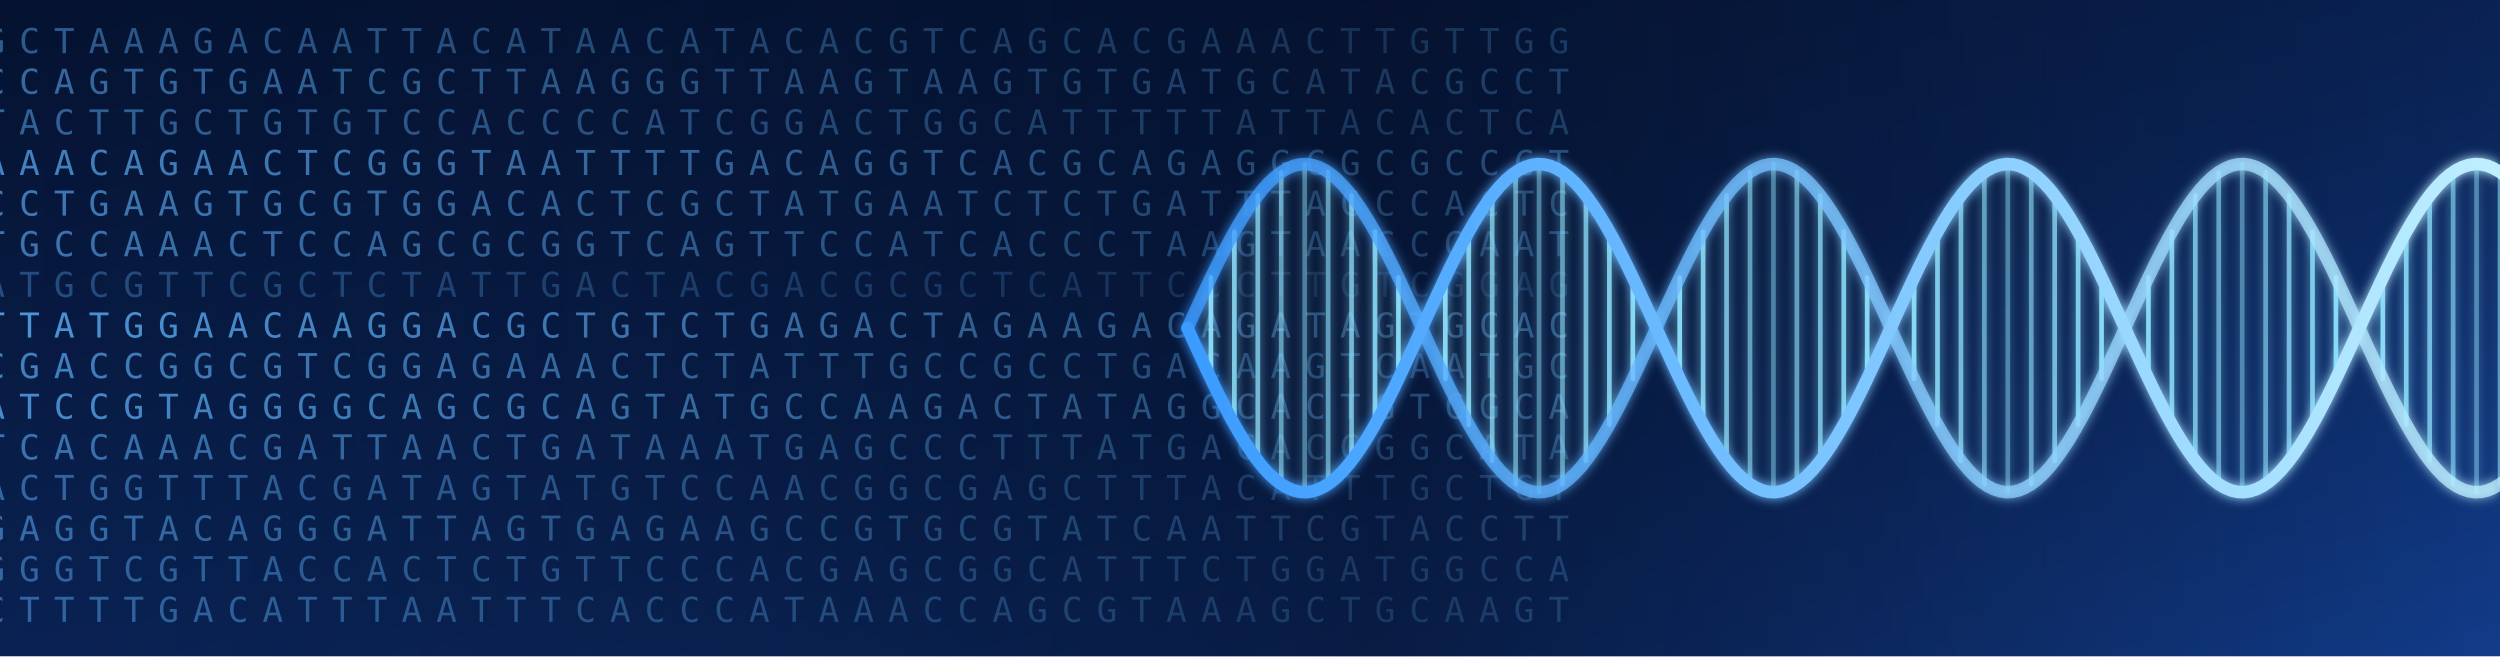
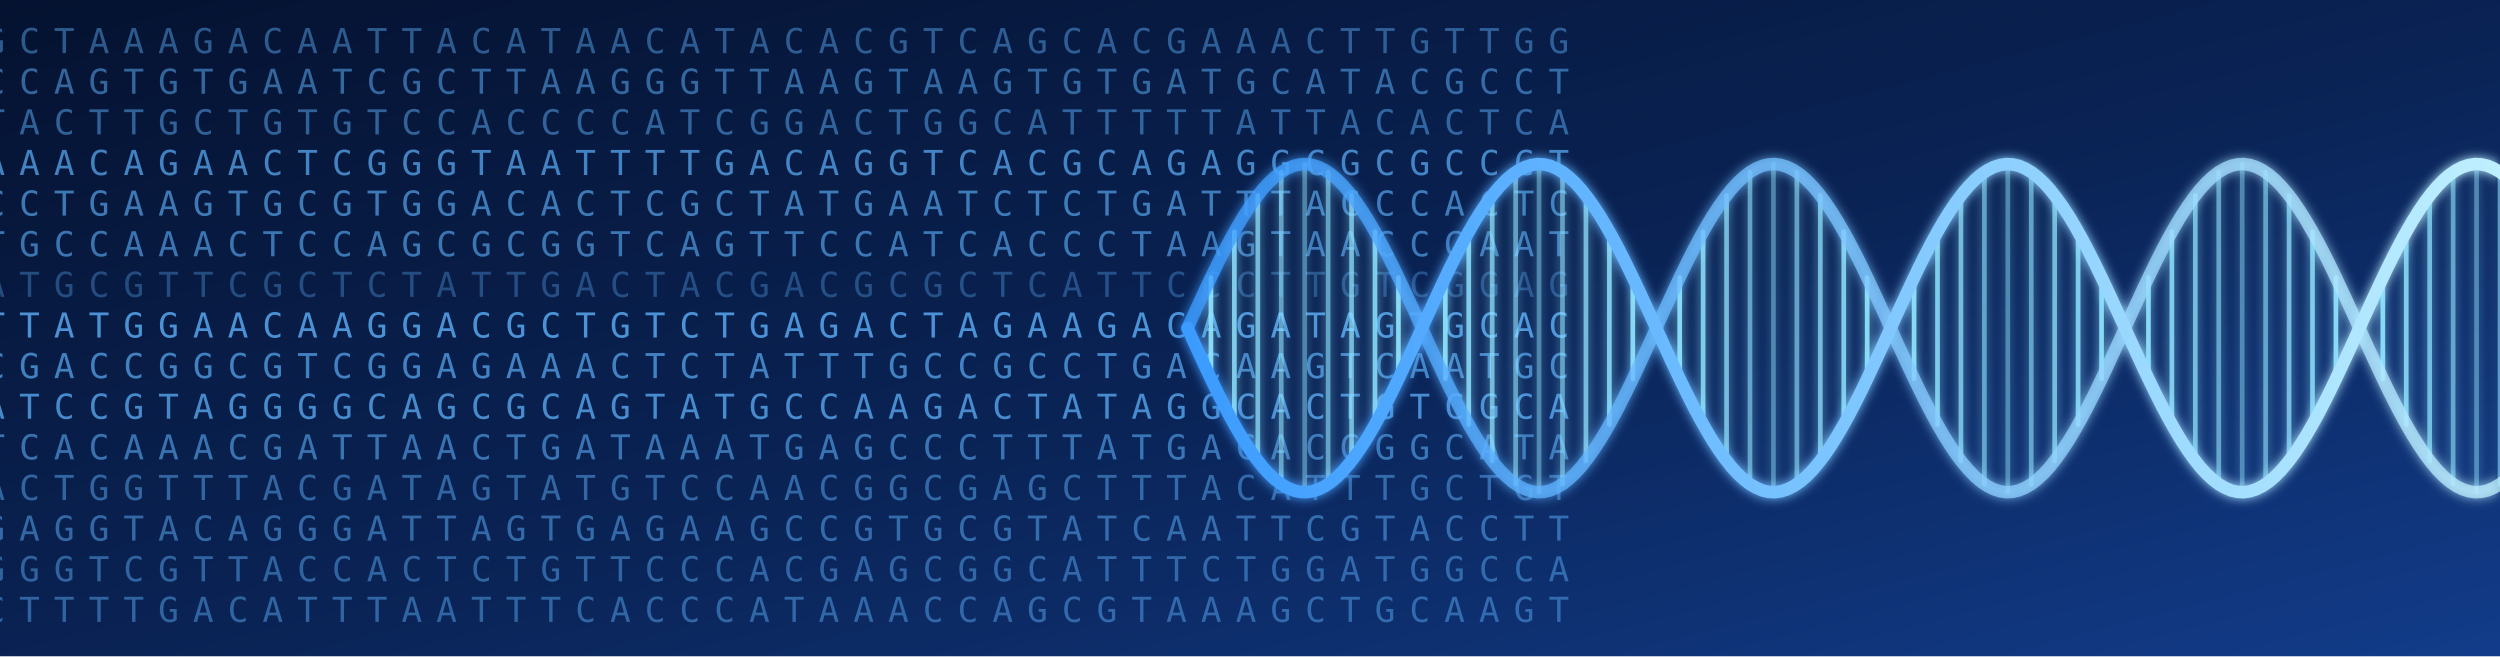
<svg xmlns="http://www.w3.org/2000/svg" viewBox="0 0 1600 420" preserveAspectRatio="xMidYMid slice">
  <defs>
    <linearGradient id="bg" x1="0" y1="0" x2="1" y2="1">
      <stop offset="0" stop-color="#051230" />
      <stop offset=".55" stop-color="#0a2457" />
      <stop offset="1" stop-color="#123c8a" />
-     </linearGradient>
-     <linearGradient id="fadeL" x1="0" y1="0" x2="1" y2="0">
-       <stop offset="0" stop-color="#030b1f" stop-opacity=".0" />
-       <stop offset=".55" stop-color="#030b1f" stop-opacity=".55" />
-       <stop offset="1" stop-color="#030b1f" stop-opacity=".0" />
    </linearGradient>
    <linearGradient id="strand" x1="0" y1="0" x2="1" y2="0">
      <stop offset="0" stop-color="#3b9bff" />
      <stop offset="1" stop-color="#c4f3ff" />
    </linearGradient>
    <filter id="glow" x="-20%" y="-20%" width="140%" height="140%">
      <feGaussianBlur stdDeviation="3.5" result="b" />
      <feMerge>
        <feMergeNode in="b" />
        <feMergeNode in="SourceGraphic" />
      </feMerge>
    </filter>
  </defs>
  <rect width="1600" height="420" fill="url(#bg)" />
  <g font-family="ui-monospace,Menlo,Consolas,monospace" font-size="22" fill="#5fb4ff" letter-spacing="9">
-     <text x="-10" y="34" opacity="0.45">GCTAAAGACAATTACATAACATACACGTCAGCACGAAACTTGTTGG</text>
-     <text x="-10" y="60" opacity="0.54">CCAGTGTGAATCGCTTAAGGGTTAAGTAAGTGTGATGCATACGCCT</text>
-     <text x="-10" y="86" opacity="0.49">TACTTGCTGTGTCCACCCCATCGGACTGGCATTTTTATTACACTCA</text>
-     <text x="-10" y="112" opacity="0.69">AAACAGAACTCGGGTAATTTTGACAGGTCACGCAGAGGCGCGCCCT</text>
-     <text x="-10" y="138" opacity="0.63">CCTGAAGTGCGTGGACACTCGCTATGAATCTCTGATTTACCCACTC</text>
-     <text x="-10" y="164" opacity="0.60">TGCCAAACTCCAGCGCGGTCAGTTCCATCACCCTAAGTAACCGAAT</text>
-     <text x="-10" y="190" opacity="0.34">ATGCGTTCGCTCTATTGACTACGACGCGCTCATTCCCTTGTCGGAG</text>
-     <text x="-10" y="216" opacity="0.80">TTATGGAACAAGGACGCTGTCTGAGACTAGAAGACAGATAGTGCAC</text>
-     <text x="-10" y="242" opacity="0.67">CGACCGGCGTCGGAGAAACTCTATTTGCCGCCTGACAAGTCAATGC</text>
-     <text x="-10" y="268" opacity="0.74">ATCCGTAGGGGCAGCGCAGTATGCCAAGACTATAGGCACTGTCGCA</text>
-     <text x="-10" y="294" opacity="0.58">TCACAAACGATTAACTGATAAATGAGCCCTTTATGACACGGGCATA</text>
-     <text x="-10" y="320" opacity="0.49">ACTGGTTTACGATAGTATGTCCAACGGCGAGCTTTACATTTGCTGT</text>
-     <text x="-10" y="346" opacity="0.52">GAGGTACAGGGATTAGTGAGAAGCCGTGCGTATCAATTCGTACCTT</text>
-     <text x="-10" y="372" opacity="0.47">GGGTCGTTACCACTCTGTTCCCACGAGCGGCATTTCTGGATGGCCA</text>
-     <text x="-10" y="398" opacity="0.47">CTTTTGACATTTAATTTCACCCATAAACCAGCGTAAAGCTGCAAGT</text>
+     <text x="-10" y="34" opacity="0.44">GCTAAAGACAATTACATAACATACACGTCAGCACGAAACTTGTTGG</text>
+     <text x="-10" y="60" opacity="0.51">CCAGTGTGAATCGCTTAAGGGTTAAGTAAGTGTGATGCATACGCCT</text>
+     <text x="-10" y="86" opacity="0.48">TACTTGCTGTGTCCACCCCATCGGACTGGCATTTTTATTACACTCA</text>
+     <text x="-10" y="112" opacity="0.68">AAACAGAACTCGGGTAATTTTGACAGGTCACGCAGAGGCGCGCCCT</text>
+     <text x="-10" y="138" opacity="0.62">CCTGAAGTGCGTGGACACTCGCTATGAATCTCTGATTTACCCACTC</text>
+     <text x="-10" y="164" opacity="0.59">TGCCAAACTCCAGCGCGGTCAGTTCCATCACCCTAAGTAACCGAAT</text>
+     <text x="-10" y="190" opacity="0.33">ATGCGTTCGCTCTATTGACTACGACGCGCTCATTCCCTTGTCGGAG</text>
+     <text x="-10" y="216" opacity="0.77">TTATGGAACAAGGACGCTGTCTGAGACTAGAAGACAGATAGTGCAC</text>
+     <text x="-10" y="242" opacity="0.66">CGACCGGCGTCGGAGAAACTCTATTTGCCGCCTGACAAGTCAATGC</text>
+     <text x="-10" y="268" opacity="0.72">ATCCGTAGGGGCAGCGCAGTATGCCAAGACTATAGGCACTGTCGCA</text>
+     <text x="-10" y="294" opacity="0.56">TCACAAACGATTAACTGATAAATGAGCCCTTTATGACACGGGCATA</text>
+     <text x="-10" y="320" opacity="0.47">ACTGGTTTACGATAGTATGTCCAACGGCGAGCTTTACATTTGCTGT</text>
+     <text x="-10" y="346" opacity="0.49">GAGGTACAGGGATTAGTGAGAAGCCGTGCGTATCAATTCGTACCTT</text>
+     <text x="-10" y="372" opacity="0.45">GGGTCGTTACCACTCTGTTCCCACGAGCGGCATTTCTGGATGGCCA</text>
+     <text x="-10" y="398" opacity="0.45">CTTTTGACATTTAATTTCACCCATAAACCAGCGTAAAGCTGCAAGT</text>
  </g>
-   <rect width="1600" height="420" fill="url(#fadeL)" />
  <g filter="url(#glow)" stroke-linecap="round">
    <line x1="760" y1="210.0" x2="760" y2="210.0" stroke="#8fe3ff" stroke-width="3" opacity="0.93" />
    <line x1="775" y1="242.4" x2="775" y2="177.6" stroke="#8fe3ff" stroke-width="3" opacity="0.91" />
    <line x1="790" y1="271.7" x2="790" y2="148.3" stroke="#8fe3ff" stroke-width="3" opacity="0.83" />
    <line x1="805" y1="294.9" x2="805" y2="125.1" stroke="#8fe3ff" stroke-width="3" opacity="0.72" />
    <line x1="820" y1="309.9" x2="820" y2="110.1" stroke="#8fe3ff" stroke-width="3" opacity="0.58" />
    <line x1="835" y1="315.0" x2="835" y2="105.0" stroke="#8fe3ff" stroke-width="3" opacity="0.43" />
    <line x1="850" y1="309.9" x2="850" y2="110.1" stroke="#8fe3ff" stroke-width="3" opacity="0.58" />
    <line x1="865" y1="294.9" x2="865" y2="125.1" stroke="#8fe3ff" stroke-width="3" opacity="0.72" />
    <line x1="880" y1="271.7" x2="880" y2="148.3" stroke="#8fe3ff" stroke-width="3" opacity="0.83" />
    <line x1="895" y1="242.4" x2="895" y2="177.6" stroke="#8fe3ff" stroke-width="3" opacity="0.91" />
    <line x1="910" y1="210.0" x2="910" y2="210.0" stroke="#8fe3ff" stroke-width="3" opacity="0.93" />
    <line x1="925" y1="177.6" x2="925" y2="242.4" stroke="#8fe3ff" stroke-width="3" opacity="0.91" />
    <line x1="940" y1="148.3" x2="940" y2="271.7" stroke="#8fe3ff" stroke-width="3" opacity="0.83" />
    <line x1="955" y1="125.1" x2="955" y2="294.9" stroke="#8fe3ff" stroke-width="3" opacity="0.72" />
    <line x1="970" y1="110.1" x2="970" y2="309.9" stroke="#8fe3ff" stroke-width="3" opacity="0.58" />
    <line x1="985" y1="105.0" x2="985" y2="315.0" stroke="#8fe3ff" stroke-width="3" opacity="0.43" />
    <line x1="1000" y1="110.1" x2="1000" y2="309.9" stroke="#8fe3ff" stroke-width="3" opacity="0.58" />
    <line x1="1015" y1="125.1" x2="1015" y2="294.9" stroke="#8fe3ff" stroke-width="3" opacity="0.72" />
    <line x1="1030" y1="148.3" x2="1030" y2="271.7" stroke="#8fe3ff" stroke-width="3" opacity="0.83" />
    <line x1="1045" y1="177.6" x2="1045" y2="242.4" stroke="#8fe3ff" stroke-width="3" opacity="0.91" />
    <line x1="1060" y1="210.0" x2="1060" y2="210.0" stroke="#8fe3ff" stroke-width="3" opacity="0.93" />
    <line x1="1075" y1="242.4" x2="1075" y2="177.6" stroke="#8fe3ff" stroke-width="3" opacity="0.91" />
    <line x1="1090" y1="271.7" x2="1090" y2="148.3" stroke="#8fe3ff" stroke-width="3" opacity="0.83" />
    <line x1="1105" y1="294.9" x2="1105" y2="125.1" stroke="#8fe3ff" stroke-width="3" opacity="0.72" />
    <line x1="1120" y1="309.9" x2="1120" y2="110.1" stroke="#8fe3ff" stroke-width="3" opacity="0.58" />
    <line x1="1135" y1="315.0" x2="1135" y2="105.0" stroke="#8fe3ff" stroke-width="3" opacity="0.43" />
    <line x1="1150" y1="309.9" x2="1150" y2="110.1" stroke="#8fe3ff" stroke-width="3" opacity="0.58" />
    <line x1="1165" y1="294.9" x2="1165" y2="125.1" stroke="#8fe3ff" stroke-width="3" opacity="0.72" />
    <line x1="1180" y1="271.7" x2="1180" y2="148.3" stroke="#8fe3ff" stroke-width="3" opacity="0.83" />
    <line x1="1195" y1="242.4" x2="1195" y2="177.6" stroke="#8fe3ff" stroke-width="3" opacity="0.91" />
    <line x1="1210" y1="210.0" x2="1210" y2="210.0" stroke="#8fe3ff" stroke-width="3" opacity="0.93" />
    <line x1="1225" y1="177.6" x2="1225" y2="242.4" stroke="#8fe3ff" stroke-width="3" opacity="0.91" />
    <line x1="1240" y1="148.3" x2="1240" y2="271.7" stroke="#8fe3ff" stroke-width="3" opacity="0.83" />
    <line x1="1255" y1="125.1" x2="1255" y2="294.9" stroke="#8fe3ff" stroke-width="3" opacity="0.72" />
    <line x1="1270" y1="110.1" x2="1270" y2="309.9" stroke="#8fe3ff" stroke-width="3" opacity="0.58" />
    <line x1="1285" y1="105.0" x2="1285" y2="315.0" stroke="#8fe3ff" stroke-width="3" opacity="0.43" />
    <line x1="1300" y1="110.1" x2="1300" y2="309.9" stroke="#8fe3ff" stroke-width="3" opacity="0.58" />
    <line x1="1315" y1="125.1" x2="1315" y2="294.9" stroke="#8fe3ff" stroke-width="3" opacity="0.72" />
    <line x1="1330" y1="148.3" x2="1330" y2="271.7" stroke="#8fe3ff" stroke-width="3" opacity="0.83" />
    <line x1="1345" y1="177.6" x2="1345" y2="242.4" stroke="#8fe3ff" stroke-width="3" opacity="0.91" />
    <line x1="1360" y1="210.0" x2="1360" y2="210.0" stroke="#8fe3ff" stroke-width="3" opacity="0.93" />
    <line x1="1375" y1="242.4" x2="1375" y2="177.6" stroke="#8fe3ff" stroke-width="3" opacity="0.91" />
    <line x1="1390" y1="271.7" x2="1390" y2="148.3" stroke="#8fe3ff" stroke-width="3" opacity="0.83" />
    <line x1="1405" y1="294.9" x2="1405" y2="125.1" stroke="#8fe3ff" stroke-width="3" opacity="0.72" />
    <line x1="1420" y1="309.9" x2="1420" y2="110.1" stroke="#8fe3ff" stroke-width="3" opacity="0.58" />
    <line x1="1435" y1="315.0" x2="1435" y2="105.0" stroke="#8fe3ff" stroke-width="3" opacity="0.43" />
    <line x1="1450" y1="309.9" x2="1450" y2="110.1" stroke="#8fe3ff" stroke-width="3" opacity="0.58" />
    <line x1="1465" y1="294.9" x2="1465" y2="125.1" stroke="#8fe3ff" stroke-width="3" opacity="0.72" />
    <line x1="1480" y1="271.7" x2="1480" y2="148.3" stroke="#8fe3ff" stroke-width="3" opacity="0.83" />
    <line x1="1495" y1="242.4" x2="1495" y2="177.6" stroke="#8fe3ff" stroke-width="3" opacity="0.91" />
    <line x1="1510" y1="210.0" x2="1510" y2="210.0" stroke="#8fe3ff" stroke-width="3" opacity="0.93" />
    <line x1="1525" y1="177.6" x2="1525" y2="242.4" stroke="#8fe3ff" stroke-width="3" opacity="0.91" />
    <line x1="1540" y1="148.3" x2="1540" y2="271.7" stroke="#8fe3ff" stroke-width="3" opacity="0.83" />
    <line x1="1555" y1="125.1" x2="1555" y2="294.9" stroke="#8fe3ff" stroke-width="3" opacity="0.72" />
    <line x1="1570" y1="110.1" x2="1570" y2="309.9" stroke="#8fe3ff" stroke-width="3" opacity="0.58" />
    <line x1="1585" y1="105.0" x2="1585" y2="315.0" stroke="#8fe3ff" stroke-width="3" opacity="0.43" />
    <line x1="1600" y1="110.1" x2="1600" y2="309.9" stroke="#8fe3ff" stroke-width="3" opacity="0.58" />
    <line x1="1615" y1="125.1" x2="1615" y2="294.9" stroke="#8fe3ff" stroke-width="3" opacity="0.72" />
    <line x1="1630" y1="148.3" x2="1630" y2="271.7" stroke="#8fe3ff" stroke-width="3" opacity="0.83" />
    <path d="M760.0,210.0 L764.0,201.2 L768.0,192.5 L772.0,183.9 L776.0,175.5 L780.0,167.3 L784.0,159.4 L788.0,151.9 L792.0,144.8 L796.0,138.1 L800.0,132.0 L804.0,126.4 L808.0,121.3 L812.0,116.9 L816.0,113.2 L820.0,110.1 L824.0,107.8 L828.0,106.1 L832.0,105.2 L836.0,105.0 L840.0,105.6 L844.0,106.9 L848.0,108.9 L852.0,111.6 L856.0,115.0 L860.0,119.1 L864.0,123.8 L868.0,129.1 L872.0,135.0 L876.0,141.4 L880.0,148.3 L884.0,155.6 L888.0,163.3 L892.0,171.3 L896.0,179.7 L900.0,188.2 L904.0,196.8 L908.0,205.6 L912.0,214.4 L916.0,223.2 L920.0,231.8 L924.0,240.3 L928.0,248.7 L932.0,256.7 L936.0,264.4 L940.0,271.7 L944.0,278.6 L948.0,285.0 L952.0,290.9 L956.0,296.2 L960.0,300.9 L964.0,305.0 L968.0,308.4 L972.0,311.1 L976.0,313.1 L980.0,314.4 L984.0,315.0 L988.0,314.8 L992.0,313.9 L996.0,312.2 L1000.0,309.9 L1004.0,306.8 L1008.0,303.1 L1012.0,298.7 L1016.0,293.6 L1020.0,288.0 L1024.0,281.9 L1028.0,275.2 L1032.0,268.1 L1036.0,260.6 L1040.0,252.7 L1044.0,244.5 L1048.0,236.1 L1052.0,227.5 L1056.0,218.8 L1060.0,210.0 L1064.0,201.2 L1068.0,192.5 L1072.0,183.9 L1076.0,175.5 L1080.0,167.3 L1084.0,159.4 L1088.0,151.9 L1092.0,144.8 L1096.0,138.1 L1100.0,132.0 L1104.0,126.4 L1108.0,121.3 L1112.0,116.9 L1116.0,113.2 L1120.0,110.1 L1124.0,107.8 L1128.0,106.1 L1132.0,105.2 L1136.0,105.0 L1140.0,105.6 L1144.0,106.9 L1148.0,108.9 L1152.0,111.6 L1156.0,115.0 L1160.0,119.1 L1164.0,123.8 L1168.0,129.1 L1172.0,135.0 L1176.0,141.4 L1180.0,148.3 L1184.0,155.6 L1188.0,163.3 L1192.0,171.3 L1196.0,179.7 L1200.0,188.2 L1204.0,196.8 L1208.0,205.6 L1212.0,214.4 L1216.0,223.2 L1220.0,231.8 L1224.0,240.3 L1228.0,248.7 L1232.0,256.7 L1236.0,264.4 L1240.0,271.7 L1244.0,278.6 L1248.0,285.0 L1252.0,290.9 L1256.0,296.2 L1260.0,300.9 L1264.0,305.0 L1268.0,308.4 L1272.0,311.1 L1276.0,313.1 L1280.0,314.4 L1284.0,315.0 L1288.0,314.8 L1292.0,313.9 L1296.0,312.2 L1300.0,309.9 L1304.0,306.8 L1308.0,303.1 L1312.0,298.7 L1316.0,293.6 L1320.0,288.0 L1324.0,281.9 L1328.0,275.2 L1332.0,268.1 L1336.0,260.6 L1340.0,252.7 L1344.0,244.5 L1348.0,236.1 L1352.0,227.5 L1356.0,218.8 L1360.0,210.0 L1364.0,201.2 L1368.0,192.5 L1372.0,183.9 L1376.0,175.5 L1380.0,167.3 L1384.0,159.4 L1388.0,151.9 L1392.0,144.8 L1396.0,138.1 L1400.0,132.0 L1404.0,126.4 L1408.0,121.3 L1412.0,116.9 L1416.0,113.2 L1420.0,110.1 L1424.0,107.8 L1428.0,106.1 L1432.0,105.2 L1436.0,105.0 L1440.0,105.6 L1444.0,106.9 L1448.0,108.9 L1452.0,111.6 L1456.0,115.0 L1460.0,119.1 L1464.0,123.8 L1468.0,129.1 L1472.0,135.0 L1476.0,141.4 L1480.0,148.3 L1484.0,155.6 L1488.0,163.3 L1492.0,171.3 L1496.0,179.7 L1500.0,188.2 L1504.0,196.8 L1508.0,205.6 L1512.0,214.4 L1516.0,223.2 L1520.0,231.8 L1524.0,240.3 L1528.0,248.7 L1532.0,256.7 L1536.0,264.4 L1540.0,271.7 L1544.0,278.6 L1548.0,285.0 L1552.0,290.9 L1556.0,296.2 L1560.0,300.9 L1564.0,305.0 L1568.0,308.4 L1572.0,311.1 L1576.0,313.1 L1580.0,314.4 L1584.0,315.0 L1588.0,314.8 L1592.0,313.9 L1596.0,312.2 L1600.0,309.9 L1604.0,306.8 L1608.0,303.1 L1612.0,298.7 L1616.0,293.6 L1620.0,288.0 L1624.0,281.9 L1628.0,275.2 L1632.0,268.1 L1636.0,260.6" fill="none" stroke="url(#strand)" stroke-width="8" opacity=".75" />
    <path d="M760.0,210.0 L764.0,218.8 L768.0,227.5 L772.0,236.1 L776.0,244.5 L780.0,252.7 L784.0,260.6 L788.0,268.1 L792.0,275.2 L796.0,281.9 L800.0,288.0 L804.0,293.6 L808.0,298.7 L812.0,303.1 L816.0,306.8 L820.0,309.9 L824.0,312.2 L828.0,313.9 L832.0,314.8 L836.0,315.0 L840.0,314.4 L844.0,313.1 L848.0,311.1 L852.0,308.4 L856.0,305.0 L860.0,300.9 L864.0,296.2 L868.0,290.9 L872.0,285.0 L876.0,278.6 L880.0,271.7 L884.0,264.4 L888.0,256.7 L892.0,248.7 L896.0,240.3 L900.0,231.8 L904.0,223.2 L908.0,214.4 L912.0,205.6 L916.0,196.8 L920.0,188.2 L924.0,179.7 L928.0,171.3 L932.0,163.3 L936.0,155.6 L940.0,148.3 L944.0,141.4 L948.0,135.0 L952.0,129.1 L956.0,123.8 L960.0,119.1 L964.0,115.0 L968.0,111.6 L972.0,108.9 L976.0,106.9 L980.0,105.6 L984.0,105.0 L988.0,105.2 L992.0,106.1 L996.0,107.8 L1000.0,110.1 L1004.0,113.2 L1008.0,116.9 L1012.0,121.3 L1016.0,126.4 L1020.0,132.0 L1024.0,138.1 L1028.0,144.8 L1032.0,151.9 L1036.0,159.4 L1040.0,167.3 L1044.0,175.5 L1048.0,183.9 L1052.0,192.5 L1056.0,201.2 L1060.0,210.0 L1064.0,218.8 L1068.0,227.5 L1072.0,236.1 L1076.0,244.5 L1080.0,252.7 L1084.0,260.6 L1088.0,268.1 L1092.0,275.2 L1096.0,281.9 L1100.0,288.0 L1104.0,293.6 L1108.0,298.7 L1112.0,303.1 L1116.0,306.8 L1120.0,309.9 L1124.0,312.2 L1128.0,313.9 L1132.0,314.8 L1136.0,315.0 L1140.0,314.4 L1144.0,313.1 L1148.0,311.1 L1152.0,308.4 L1156.0,305.0 L1160.0,300.9 L1164.0,296.2 L1168.0,290.9 L1172.0,285.0 L1176.0,278.6 L1180.0,271.7 L1184.0,264.4 L1188.0,256.7 L1192.0,248.7 L1196.0,240.3 L1200.0,231.8 L1204.0,223.2 L1208.0,214.4 L1212.0,205.6 L1216.0,196.8 L1220.0,188.2 L1224.0,179.7 L1228.0,171.3 L1232.0,163.3 L1236.0,155.6 L1240.0,148.3 L1244.0,141.4 L1248.0,135.0 L1252.0,129.1 L1256.0,123.8 L1260.0,119.1 L1264.0,115.0 L1268.0,111.6 L1272.0,108.9 L1276.0,106.9 L1280.0,105.6 L1284.0,105.0 L1288.0,105.2 L1292.0,106.1 L1296.0,107.8 L1300.0,110.1 L1304.0,113.2 L1308.0,116.9 L1312.0,121.3 L1316.0,126.4 L1320.0,132.0 L1324.0,138.1 L1328.0,144.8 L1332.0,151.9 L1336.0,159.4 L1340.0,167.3 L1344.0,175.5 L1348.0,183.9 L1352.0,192.5 L1356.0,201.2 L1360.0,210.0 L1364.0,218.8 L1368.0,227.5 L1372.0,236.1 L1376.0,244.5 L1380.0,252.7 L1384.0,260.6 L1388.0,268.1 L1392.0,275.2 L1396.0,281.9 L1400.0,288.0 L1404.0,293.6 L1408.0,298.7 L1412.0,303.1 L1416.0,306.8 L1420.0,309.9 L1424.0,312.2 L1428.0,313.9 L1432.0,314.8 L1436.0,315.0 L1440.0,314.4 L1444.0,313.1 L1448.0,311.1 L1452.0,308.4 L1456.0,305.0 L1460.0,300.9 L1464.0,296.2 L1468.0,290.9 L1472.0,285.0 L1476.0,278.6 L1480.0,271.7 L1484.0,264.4 L1488.0,256.7 L1492.0,248.7 L1496.0,240.3 L1500.0,231.8 L1504.0,223.2 L1508.0,214.4 L1512.0,205.6 L1516.0,196.8 L1520.0,188.2 L1524.0,179.7 L1528.0,171.3 L1532.0,163.3 L1536.0,155.6 L1540.0,148.3 L1544.0,141.4 L1548.0,135.0 L1552.0,129.1 L1556.0,123.8 L1560.0,119.1 L1564.0,115.0 L1568.0,111.6 L1572.0,108.9 L1576.0,106.9 L1580.0,105.6 L1584.0,105.0 L1588.0,105.2 L1592.0,106.1 L1596.0,107.8 L1600.0,110.1 L1604.0,113.2 L1608.0,116.9 L1612.0,121.3 L1616.0,126.4 L1620.0,132.0 L1624.0,138.1 L1628.0,144.8 L1632.0,151.9 L1636.0,159.4" fill="none" stroke="url(#strand)" stroke-width="8" />
  </g>
</svg>
